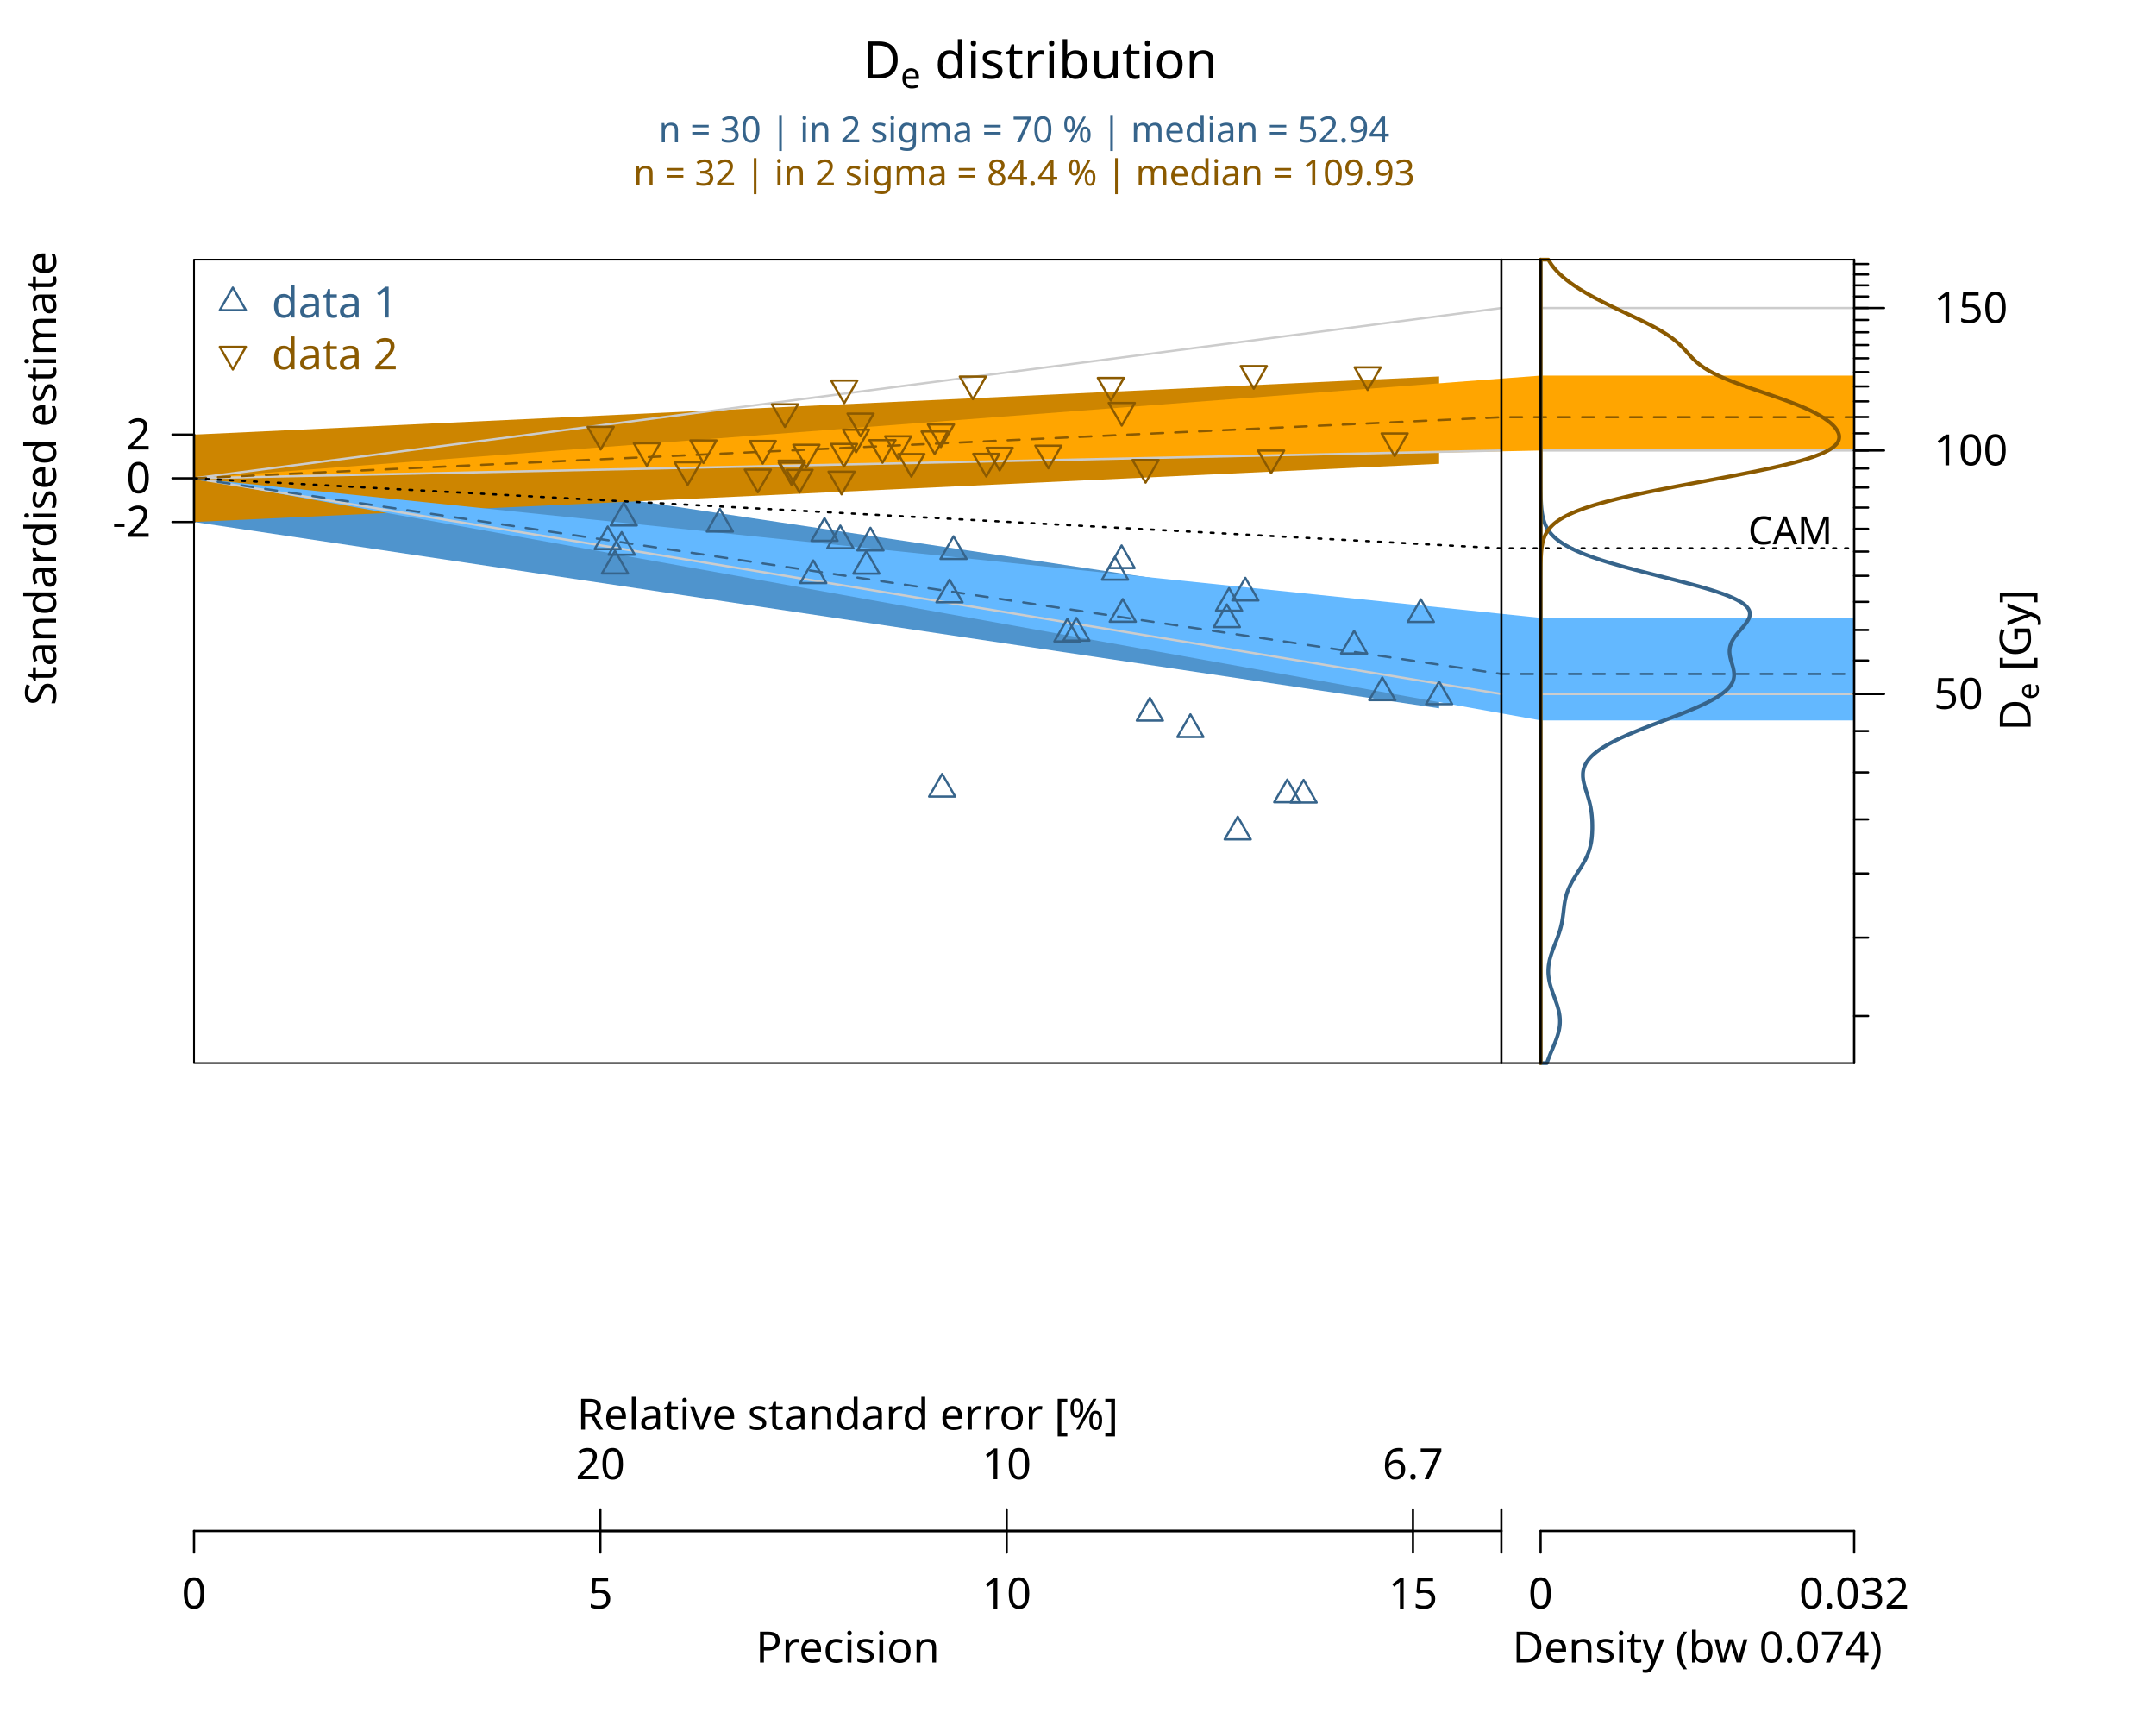
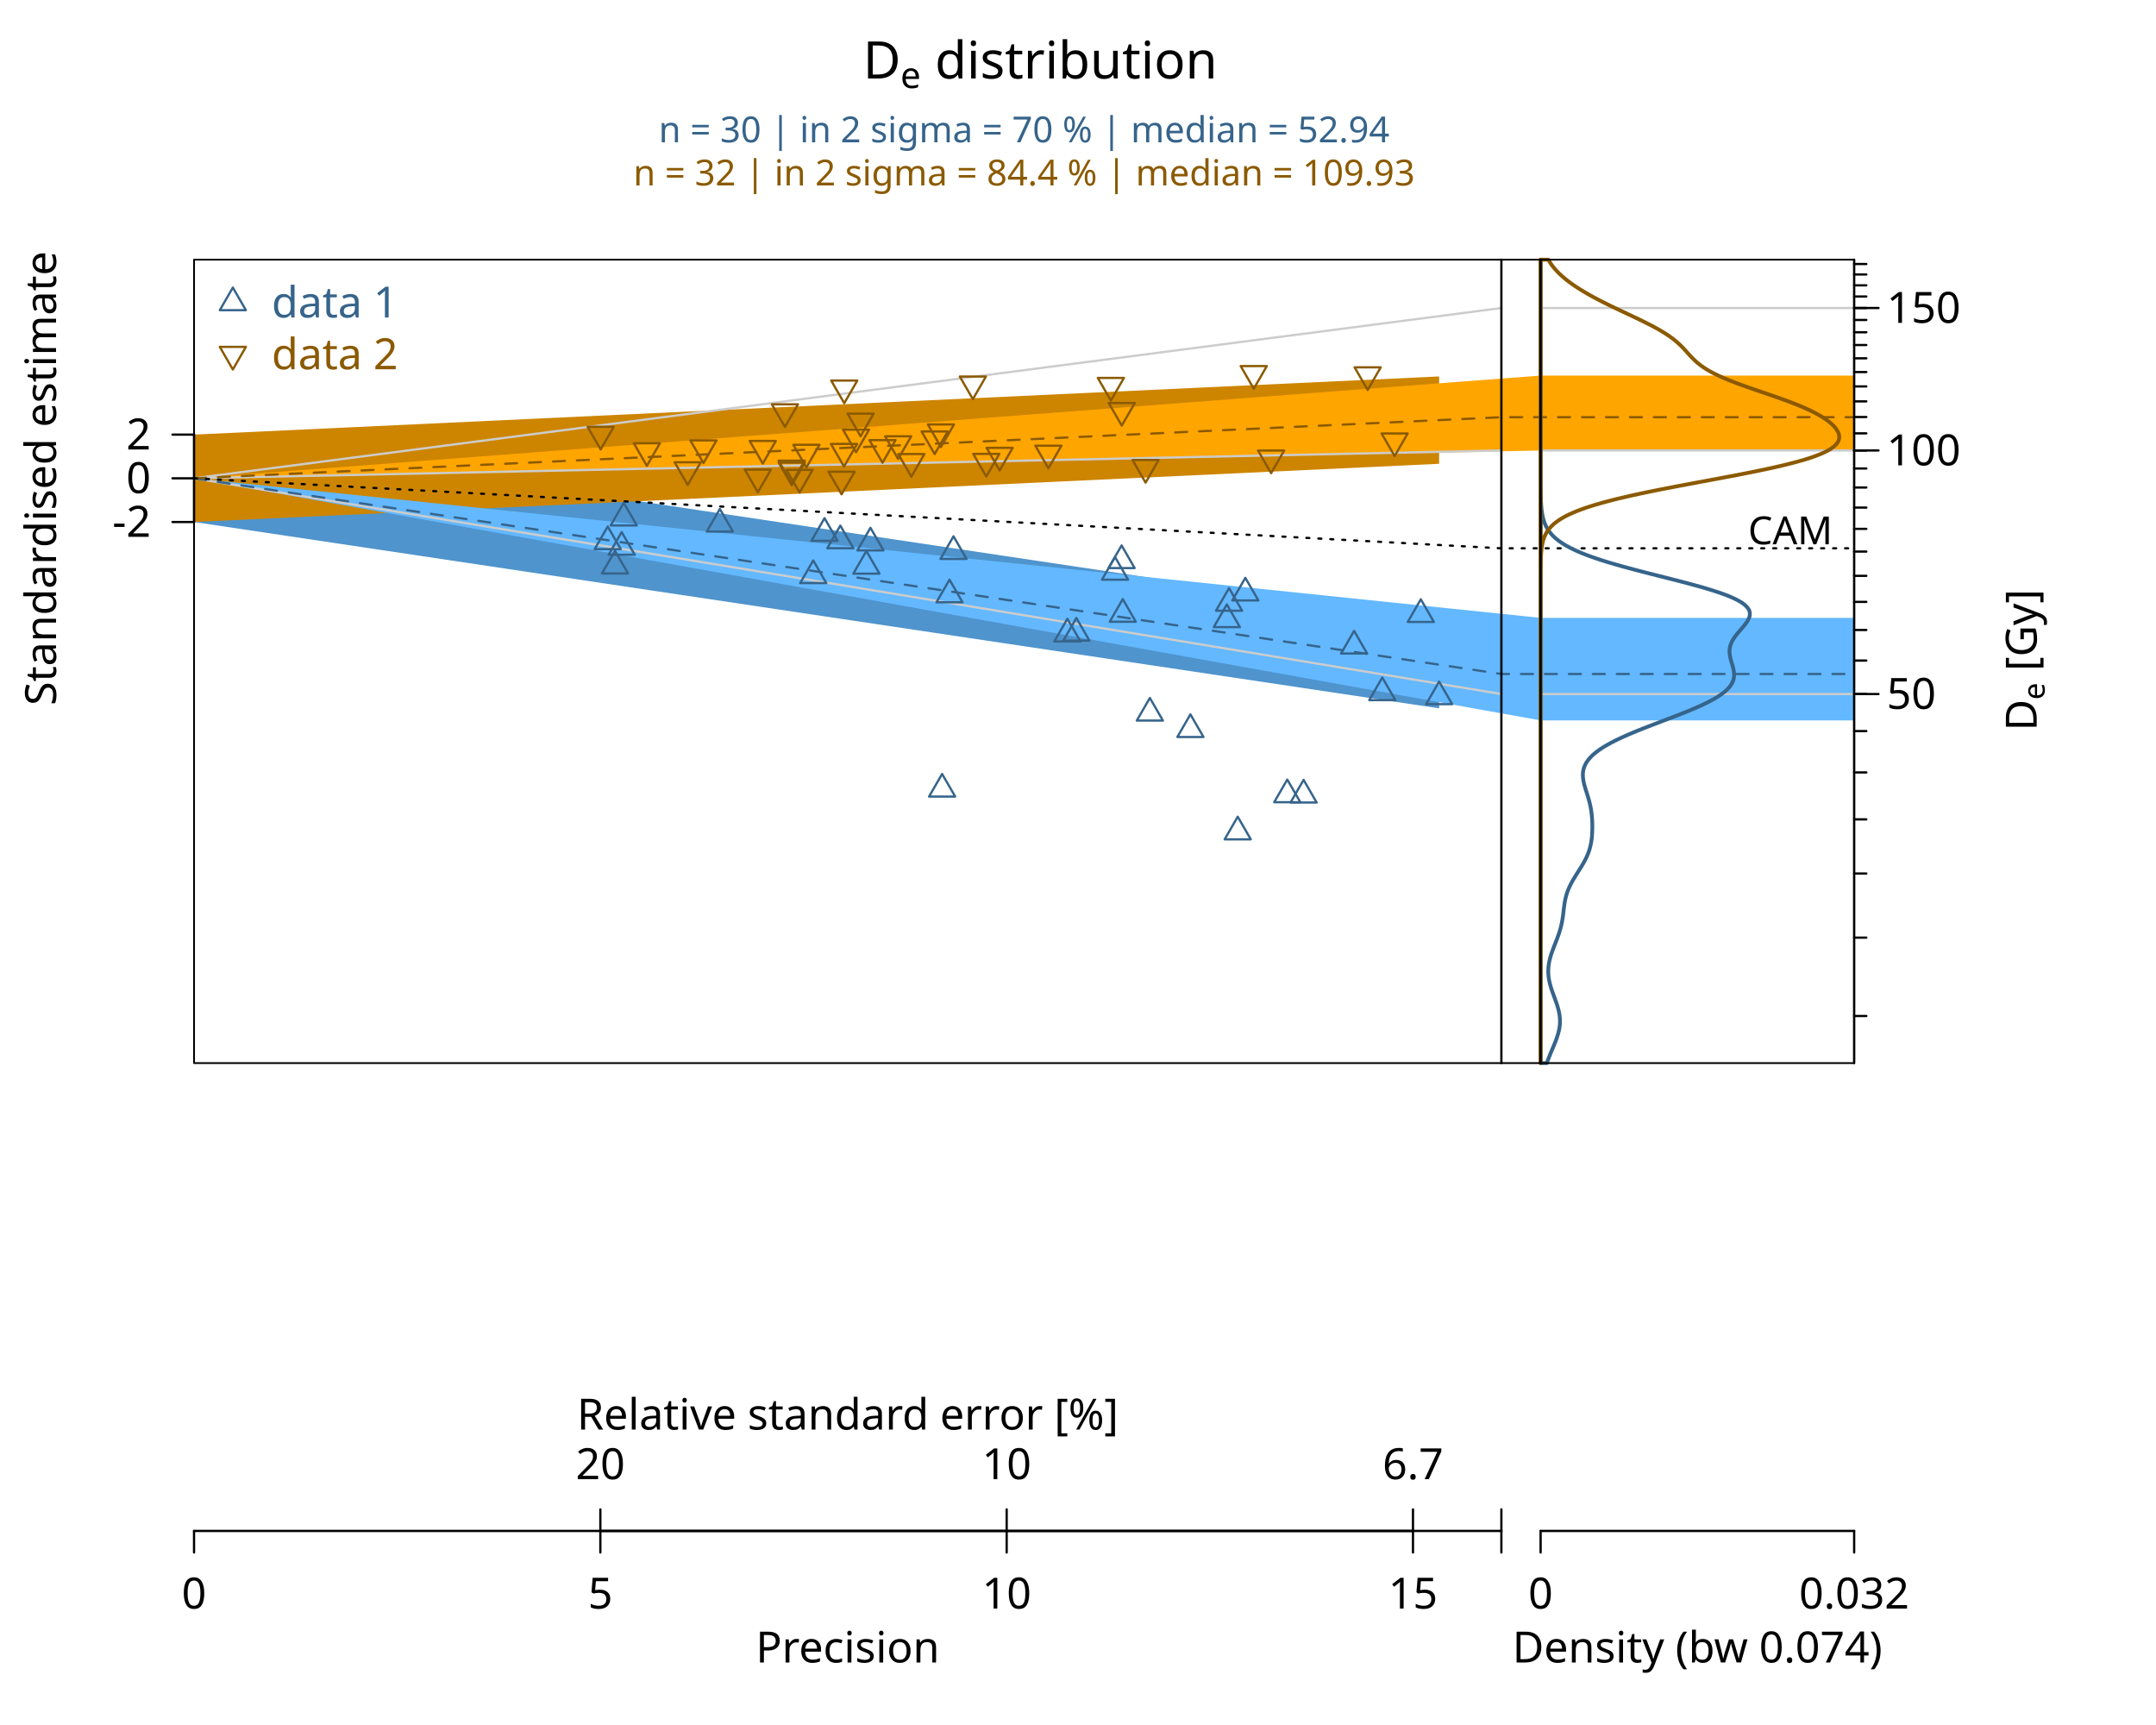
<svg xmlns="http://www.w3.org/2000/svg" class="svglite" data-engine-version="2.0" width="720.00pt" height="576.00pt" viewBox="0 0 720.00 576.00">
  <defs>
    <style type="text/css">
    .svglite line, .svglite polyline, .svglite polygon, .svglite path, .svglite rect, .svglite circle {
      fill: none;
      stroke: #000000;
      stroke-linecap: round;
      stroke-linejoin: round;
      stroke-miterlimit: 10.00;
    }
  </style>
  </defs>
  <rect width="100%" height="100%" style="stroke: none; fill: #FFFFFF;" />
  <defs>
    <clipPath id="cpMC4wMHw3MjAuMDB8MC4wMHw1NzYuMDA=">
      <rect x="0.00" y="0.00" width="720.00" height="576.00" />
    </clipPath>
  </defs>
  <g clip-path="url(#cpMC4wMHw3MjAuMDB8MC4wMHw1NzYuMDA=)">
    <text transform="translate(18.72,159.71) rotate(-90)" text-anchor="middle" style="font-size: 14.40px; font-family: sans;" textLength="143.30px" lengthAdjust="spacingAndGlyphs">Standardised estimate</text>
    <polygon points="64.80,174.30 64.80,145.12 480.60,207.36 480.60,236.53 " style="stroke-width: 0.75; stroke: none; fill: #4F94CD;" />
    <polygon points="64.80,174.30 64.80,145.12 480.60,125.70 480.60,154.87 " style="stroke-width: 0.75; stroke: none; fill: #CD8500;" />
    <polygon points="619.20,550.25 619.20,13.70 1173.60,13.70 1173.60,550.25 " style="stroke-width: 0.75; stroke: none; fill: #FFFFFF;" />
    <polygon points="64.80,159.71 501.39,204.96 514.49,206.32 619.20,206.32 619.20,240.55 514.49,240.55 501.39,238.20 " style="stroke-width: 0.75; stroke: none; fill: #63B8FF;" />
    <polygon points="64.80,159.71 501.39,126.41 514.49,125.41 619.20,125.41 619.20,150.43 514.49,150.43 501.39,150.70 " style="stroke-width: 0.75; stroke: none; fill: #FFA500;" />
    <polyline points="64.80,159.71 501.39,231.75 " style="stroke-width: 0.75; stroke: #CCCCCC;" />
    <polyline points="514.49,231.75 619.20,231.75 " style="stroke-width: 0.75; stroke: #CCCCCC;" />
    <polyline points="64.80,159.71 501.39,150.42 " style="stroke-width: 0.75; stroke: #CCCCCC;" />
    <polyline points="514.49,150.42 619.20,150.42 " style="stroke-width: 0.75; stroke: #CCCCCC;" />
    <polyline points="64.80,159.71 501.39,102.85 " style="stroke-width: 0.75; stroke: #CCCCCC;" />
    <polyline points="514.49,102.85 619.20,102.85 " style="stroke-width: 0.75; stroke: #CCCCCC;" />
    <polyline points="64.80,159.71 501.39,225.05 514.49,225.05 619.20,225.05 " style="stroke-width: 0.75; stroke: #36648B; stroke-dasharray: 4.00,4.00;" />
    <polyline points="64.80,159.71 501.39,139.31 514.49,139.31 619.20,139.31 " style="stroke-width: 0.75; stroke: #8B5A00; stroke-dasharray: 4.00,4.00;" />
    <polyline points="64.80,159.71 501.39,183.09 619.20,183.09 " style="stroke-width: 0.75; stroke-dasharray: 1.00,3.00;" />
    <text x="612.00" y="181.74" text-anchor="end" style="font-size: 12.96px; font-family: sans;" textLength="28.81px" lengthAdjust="spacingAndGlyphs">CAM</text>
    <text x="288.21" y="26.21" style="font-size: 17.28px; font-family: sans;" textLength="12.48px" lengthAdjust="spacingAndGlyphs">D</text>
    <text x="300.69" y="29.40" style="font-size: 12.10px; font-family: sans;" textLength="6.73px" lengthAdjust="spacingAndGlyphs">e</text>
    <text x="307.42" y="26.21" style="font-size: 17.28px; font-family: sans;" textLength="4.80px" lengthAdjust="spacingAndGlyphs"> </text>
    <text x="312.22" y="26.21" style="font-size: 17.28px; font-family: sans;" textLength="83.57px" lengthAdjust="spacingAndGlyphs">distribution</text>
    <line x1="64.80" y1="511.20" x2="471.87" y2="511.20" style="stroke-width: 0.75;" />
    <line x1="64.80" y1="511.20" x2="64.80" y2="518.40" style="stroke-width: 0.75;" />
    <line x1="200.49" y1="511.20" x2="200.49" y2="518.40" style="stroke-width: 0.75;" />
    <line x1="336.18" y1="511.20" x2="336.18" y2="518.40" style="stroke-width: 0.75;" />
    <line x1="471.87" y1="511.20" x2="471.87" y2="518.40" style="stroke-width: 0.75;" />
    <text x="64.80" y="537.12" text-anchor="middle" style="font-size: 14.40px; font-family: sans;" textLength="8.01px" lengthAdjust="spacingAndGlyphs">0</text>
    <text x="200.49" y="537.12" text-anchor="middle" style="font-size: 14.40px; font-family: sans;" textLength="8.01px" lengthAdjust="spacingAndGlyphs">5</text>
    <text x="336.18" y="537.12" text-anchor="middle" style="font-size: 14.40px; font-family: sans;" textLength="16.02px" lengthAdjust="spacingAndGlyphs">10</text>
    <text x="471.87" y="537.12" text-anchor="middle" style="font-size: 14.40px; font-family: sans;" textLength="16.02px" lengthAdjust="spacingAndGlyphs">15</text>
    <polyline points="471.87,511.20 501.39,511.20 " style="stroke-width: 0.75;" />
    <line x1="501.39" y1="511.20" x2="501.39" y2="518.40" style="stroke-width: 0.75;" />
    <line x1="501.39" y1="511.20" x2="501.39" y2="504.00" style="stroke-width: 0.75;" />
    <text x="283.09" y="555.12" text-anchor="middle" style="font-size: 14.40px; font-family: sans;" textLength="59.24px" lengthAdjust="spacingAndGlyphs">Precision</text>
    <text x="283.09" y="477.36" text-anchor="middle" style="font-size: 14.40px; font-family: sans;" textLength="171.29px" lengthAdjust="spacingAndGlyphs">Relative standard error [%]</text>
    <line x1="200.49" y1="511.20" x2="471.87" y2="511.20" style="stroke-width: 0.75;" />
    <line x1="200.49" y1="511.20" x2="200.49" y2="504.00" style="stroke-width: 0.75;" />
    <line x1="336.18" y1="511.20" x2="336.18" y2="504.00" style="stroke-width: 0.75;" />
    <line x1="471.87" y1="511.20" x2="471.87" y2="504.00" style="stroke-width: 0.75;" />
    <text x="200.49" y="493.92" text-anchor="middle" style="font-size: 14.40px; font-family: sans;" textLength="16.02px" lengthAdjust="spacingAndGlyphs">20</text>
    <text x="336.18" y="493.92" text-anchor="middle" style="font-size: 14.40px; font-family: sans;" textLength="16.02px" lengthAdjust="spacingAndGlyphs">10</text>
    <text x="471.87" y="493.92" text-anchor="middle" style="font-size: 14.40px; font-family: sans;" textLength="20.02px" lengthAdjust="spacingAndGlyphs">6.7</text>
    <line x1="64.80" y1="174.30" x2="64.80" y2="145.12" style="stroke-width: 0.75;" />
    <line x1="64.80" y1="174.30" x2="57.60" y2="174.30" style="stroke-width: 0.75;" />
    <line x1="64.80" y1="159.71" x2="57.60" y2="159.71" style="stroke-width: 0.75;" />
    <line x1="64.80" y1="145.12" x2="57.60" y2="145.12" style="stroke-width: 0.75;" />
    <text x="50.40" y="179.25" text-anchor="end" style="font-size: 14.40px; font-family: sans;" textLength="12.80px" lengthAdjust="spacingAndGlyphs">-2</text>
    <text x="50.40" y="164.66" text-anchor="end" style="font-size: 14.40px; font-family: sans;" textLength="8.01px" lengthAdjust="spacingAndGlyphs">0</text>
    <text x="50.40" y="150.08" text-anchor="end" style="font-size: 14.40px; font-family: sans;" textLength="8.01px" lengthAdjust="spacingAndGlyphs">2</text>
-     <polyline points="619.20,339.26 623.86,339.26 " style="stroke-width: 0.75;" />
-     <polyline points="619.20,313.08 623.86,313.08 " style="stroke-width: 0.75;" />
-     <polyline points="619.20,291.68 623.86,291.68 " style="stroke-width: 0.75;" />
-     <polyline points="619.20,273.60 623.86,273.60 " style="stroke-width: 0.75;" />
-     <polyline points="619.20,257.93 623.86,257.93 " style="stroke-width: 0.75;" />
-     <polyline points="619.20,244.11 623.86,244.11 " style="stroke-width: 0.75;" />
-     <polyline points="619.20,231.75 623.86,231.75 " style="stroke-width: 0.75;" />
-     <polyline points="619.20,220.57 623.86,220.57 " style="stroke-width: 0.75;" />
-     <polyline points="619.20,210.36 623.86,210.36 " style="stroke-width: 0.75;" />
-     <polyline points="619.20,200.97 623.86,200.97 " style="stroke-width: 0.75;" />
-     <polyline points="619.20,192.27 623.86,192.27 " style="stroke-width: 0.75;" />
-     <polyline points="619.20,184.18 623.86,184.18 " style="stroke-width: 0.75;" />
-     <polyline points="619.20,176.60 623.86,176.60 " style="stroke-width: 0.75;" />
-     <polyline points="619.20,169.49 623.86,169.49 " style="stroke-width: 0.75;" />
-     <polyline points="619.20,162.78 623.86,162.78 " style="stroke-width: 0.75;" />
-     <polyline points="619.20,156.44 623.86,156.44 " style="stroke-width: 0.75;" />
-     <polyline points="619.20,150.42 623.86,150.42 " style="stroke-width: 0.75;" />
-     <polyline points="619.20,144.70 623.86,144.70 " style="stroke-width: 0.75;" />
-     <polyline points="619.20,139.24 623.86,139.24 " style="stroke-width: 0.75;" />
-     <polyline points="619.20,134.02 623.86,134.02 " style="stroke-width: 0.75;" />
-     <polyline points="619.20,129.03 623.86,129.03 " style="stroke-width: 0.75;" />
-     <polyline points="619.20,124.24 623.86,124.24 " style="stroke-width: 0.75;" />
-     <polyline points="619.20,119.64 623.86,119.64 " style="stroke-width: 0.75;" />
-     <polyline points="619.20,115.21 623.86,115.21 " style="stroke-width: 0.75;" />
-     <polyline points="619.20,110.94 623.86,110.94 " style="stroke-width: 0.75;" />
-     <polyline points="619.20,106.83 623.86,106.83 " style="stroke-width: 0.75;" />
-     <polyline points="619.20,102.85 623.86,102.85 " style="stroke-width: 0.75;" />
-     <polyline points="619.20,99.00 623.86,99.00 " style="stroke-width: 0.75;" />
-     <polyline points="619.20,95.28 623.86,95.28 " style="stroke-width: 0.75;" />
-     <polyline points="619.20,91.66 623.86,91.66 " style="stroke-width: 0.75;" />
-     <polyline points="619.20,88.16 623.86,88.16 " style="stroke-width: 0.75;" />
-     <polyline points="619.20,231.75 629.18,231.75 " style="stroke-width: 0.75;" />
-     <polyline points="619.20,150.42 629.18,150.42 " style="stroke-width: 0.75;" />
-     <polyline points="619.20,102.85 629.18,102.85 " style="stroke-width: 0.75;" />
+     <polyline points="619.20,339.26 623.27,339.26 " style="stroke-width: 0.75;" />
+     <polyline points="619.20,313.08 623.27,313.08 " style="stroke-width: 0.75;" />
+     <polyline points="619.20,291.68 623.27,291.68 " style="stroke-width: 0.75;" />
+     <polyline points="619.20,273.60 623.27,273.60 " style="stroke-width: 0.75;" />
+     <polyline points="619.20,257.93 623.27,257.93 " style="stroke-width: 0.75;" />
+     <polyline points="619.20,244.11 623.27,244.11 " style="stroke-width: 0.75;" />
+     <polyline points="619.20,231.75 623.27,231.75 " style="stroke-width: 0.75;" />
+     <polyline points="619.20,220.57 623.27,220.57 " style="stroke-width: 0.75;" />
+     <polyline points="619.20,210.36 623.27,210.36 " style="stroke-width: 0.75;" />
+     <polyline points="619.20,200.97 623.27,200.97 " style="stroke-width: 0.75;" />
+     <polyline points="619.20,192.27 623.27,192.27 " style="stroke-width: 0.75;" />
+     <polyline points="619.20,184.18 623.27,184.18 " style="stroke-width: 0.75;" />
+     <polyline points="619.20,176.60 623.27,176.60 " style="stroke-width: 0.75;" />
+     <polyline points="619.20,169.49 623.27,169.49 " style="stroke-width: 0.75;" />
+     <polyline points="619.20,162.78 623.27,162.78 " style="stroke-width: 0.75;" />
+     <polyline points="619.20,156.44 623.27,156.44 " style="stroke-width: 0.75;" />
+     <polyline points="619.20,150.42 623.27,150.42 " style="stroke-width: 0.75;" />
+     <polyline points="619.20,144.70 623.27,144.70 " style="stroke-width: 0.75;" />
+     <polyline points="619.20,139.24 623.27,139.24 " style="stroke-width: 0.75;" />
+     <polyline points="619.20,134.02 623.27,134.02 " style="stroke-width: 0.75;" />
+     <polyline points="619.20,129.03 623.27,129.03 " style="stroke-width: 0.75;" />
+     <polyline points="619.20,124.24 623.27,124.24 " style="stroke-width: 0.75;" />
+     <polyline points="619.20,119.64 623.27,119.64 " style="stroke-width: 0.75;" />
+     <polyline points="619.20,115.21 623.27,115.21 " style="stroke-width: 0.75;" />
+     <polyline points="619.20,110.94 623.27,110.94 " style="stroke-width: 0.75;" />
+     <polyline points="619.20,106.83 623.27,106.83 " style="stroke-width: 0.75;" />
+     <polyline points="619.20,102.85 623.27,102.85 " style="stroke-width: 0.75;" />
+     <polyline points="619.20,99.00 623.27,99.00 " style="stroke-width: 0.75;" />
+     <polyline points="619.20,95.28 623.27,95.28 " style="stroke-width: 0.75;" />
+     <polyline points="619.20,91.66 623.27,91.66 " style="stroke-width: 0.75;" />
+     <polyline points="619.20,88.16 623.27,88.16 " style="stroke-width: 0.75;" />
+     <polyline points="619.20,231.75 627.34,231.75 " style="stroke-width: 0.75;" />
+     <polyline points="619.20,150.42 627.34,150.42 " style="stroke-width: 0.75;" />
+     <polyline points="619.20,102.85 627.34,102.85 " style="stroke-width: 0.75;" />
    <polyline points="501.39,354.98 501.39,86.70 " style="stroke-width: 0.75;" />
    <polyline points="619.20,354.98 619.20,86.70 " style="stroke-width: 0.75;" />
-     <text x="645.81" y="236.71" style="font-size: 14.40px; font-family: sans;" textLength="16.02px" lengthAdjust="spacingAndGlyphs">50</text>
-     <text x="645.81" y="155.38" style="font-size: 14.40px; font-family: sans;" textLength="24.03px" lengthAdjust="spacingAndGlyphs">100</text>
-     <text x="645.81" y="107.81" style="font-size: 14.40px; font-family: sans;" textLength="24.03px" lengthAdjust="spacingAndGlyphs">150</text>
-     <text transform="translate(678.13,244.05) rotate(-90)" style="font-size: 14.40px; font-family: sans;" textLength="10.40px" lengthAdjust="spacingAndGlyphs">D</text>
-     <text transform="translate(680.79,233.65) rotate(-90)" style="font-size: 10.08px; font-family: sans;" textLength="5.61px" lengthAdjust="spacingAndGlyphs">e</text>
-     <text transform="translate(678.13,228.04) rotate(-90)" style="font-size: 14.40px; font-family: sans;" textLength="4.00px" lengthAdjust="spacingAndGlyphs"> </text>
-     <text transform="translate(678.13,224.04) rotate(-90)" style="font-size: 14.40px; font-family: sans;" textLength="26.41px" lengthAdjust="spacingAndGlyphs">[Gy]</text>
+     <text x="630.06" y="236.70" style="font-size: 14.40px; font-family: sans;" textLength="16.02px" lengthAdjust="spacingAndGlyphs">50</text>
+     <text x="630.06" y="155.38" style="font-size: 14.40px; font-family: sans;" textLength="24.03px" lengthAdjust="spacingAndGlyphs">100</text>
+     <text x="630.06" y="107.80" style="font-size: 14.40px; font-family: sans;" textLength="24.03px" lengthAdjust="spacingAndGlyphs">150</text>
+     <text transform="translate(680.15,244.05) rotate(-90)" style="font-size: 14.40px; font-family: sans;" textLength="10.40px" lengthAdjust="spacingAndGlyphs">D</text>
+     <text transform="translate(682.81,233.65) rotate(-90)" style="font-size: 10.08px; font-family: sans;" textLength="5.61px" lengthAdjust="spacingAndGlyphs">e</text>
+     <text transform="translate(680.15,228.04) rotate(-90)" style="font-size: 14.40px; font-family: sans;" textLength="4.00px" lengthAdjust="spacingAndGlyphs"> </text>
+     <text transform="translate(680.15,224.04) rotate(-90)" style="font-size: 14.40px; font-family: sans;" textLength="26.41px" lengthAdjust="spacingAndGlyphs">[Gy]</text>
    <polygon points="314.62,258.43 318.99,265.98 310.26,265.98 " style="stroke-width: 0.75; stroke: #36648B; fill: none;" />
    <polygon points="413.34,272.71 417.70,280.27 408.97,280.27 " style="stroke-width: 0.75; stroke: #36648B; fill: none;" />
    <polygon points="429.89,260.31 434.25,267.86 425.52,267.86 " style="stroke-width: 0.75; stroke: #36648B; fill: none;" />
    <polygon points="435.34,260.41 439.70,267.97 430.98,267.97 " style="stroke-width: 0.75; stroke: #36648B; fill: none;" />
    <polygon points="397.54,238.53 401.90,246.09 393.18,246.09 " style="stroke-width: 0.75; stroke: #36648B; fill: none;" />
    <polygon points="384.00,233.05 388.36,240.61 379.63,240.61 " style="stroke-width: 0.75; stroke: #36648B; fill: none;" />
    <polygon points="205.38,183.93 209.74,191.49 201.01,191.49 " style="stroke-width: 0.75; stroke: #36648B; fill: none;" />
    <polygon points="461.62,226.23 465.98,233.78 457.26,233.78 " style="stroke-width: 0.75; stroke: #36648B; fill: none;" />
    <polygon points="356.46,206.63 360.82,214.19 352.09,214.19 " style="stroke-width: 0.75; stroke: #36648B; fill: none;" />
    <polygon points="359.46,206.36 363.82,213.92 355.10,213.92 " style="stroke-width: 0.75; stroke: #36648B; fill: none;" />
    <polygon points="480.60,227.59 484.96,235.14 476.24,235.14 " style="stroke-width: 0.75; stroke: #36648B; fill: none;" />
    <polygon points="207.61,177.68 211.98,185.24 203.25,185.24 " style="stroke-width: 0.75; stroke: #36648B; fill: none;" />
    <polygon points="271.59,187.14 275.95,194.70 267.22,194.70 " style="stroke-width: 0.75; stroke: #36648B; fill: none;" />
    <polygon points="317.09,193.56 321.45,201.12 312.72,201.12 " style="stroke-width: 0.75; stroke: #36648B; fill: none;" />
    <polygon points="202.95,175.81 207.31,183.37 198.58,183.37 " style="stroke-width: 0.75; stroke: #36648B; fill: none;" />
    <polygon points="374.95,200.05 379.31,207.61 370.59,207.61 " style="stroke-width: 0.75; stroke: #36648B; fill: none;" />
    <polygon points="452.20,210.66 456.56,218.22 447.84,218.22 " style="stroke-width: 0.75; stroke: #36648B; fill: none;" />
    <polygon points="409.71,201.84 414.07,209.40 405.34,209.40 " style="stroke-width: 0.75; stroke: #36648B; fill: none;" />
    <polygon points="289.33,183.98 293.69,191.54 284.97,191.54 " style="stroke-width: 0.75; stroke: #36648B; fill: none;" />
    <polygon points="410.44,196.38 414.81,203.93 406.08,203.93 " style="stroke-width: 0.75; stroke: #36648B; fill: none;" />
    <polygon points="474.48,200.12 478.85,207.68 470.12,207.68 " style="stroke-width: 0.75; stroke: #36648B; fill: none;" />
    <polygon points="415.88,192.95 420.25,200.50 411.52,200.50 " style="stroke-width: 0.75; stroke: #36648B; fill: none;" />
    <polygon points="372.36,186.00 376.73,193.56 368.00,193.56 " style="stroke-width: 0.75; stroke: #36648B; fill: none;" />
    <polygon points="280.63,175.51 285.00,183.07 276.27,183.07 " style="stroke-width: 0.75; stroke: #36648B; fill: none;" />
    <polygon points="318.43,179.08 322.79,186.64 314.07,186.64 " style="stroke-width: 0.75; stroke: #36648B; fill: none;" />
    <polygon points="290.69,176.24 295.06,183.80 286.33,183.80 " style="stroke-width: 0.75; stroke: #36648B; fill: none;" />
    <polygon points="208.30,167.89 212.67,175.45 203.94,175.45 " style="stroke-width: 0.75; stroke: #36648B; fill: none;" />
    <polygon points="374.56,182.13 378.92,189.69 370.19,189.69 " style="stroke-width: 0.75; stroke: #36648B; fill: none;" />
    <polygon points="275.35,173.02 279.71,180.58 270.98,180.58 " style="stroke-width: 0.75; stroke: #36648B; fill: none;" />
    <polygon points="240.40,169.95 244.76,177.50 236.03,177.50 " style="stroke-width: 0.75; stroke: #36648B; fill: none;" />
    <polygon points="281.05,165.07 285.41,157.51 276.68,157.51 " style="stroke-width: 0.75; stroke: #8B5A00; fill: none;" />
    <polygon points="267.02,164.45 271.38,156.89 262.66,156.89 " style="stroke-width: 0.75; stroke: #8B5A00; fill: none;" />
    <polygon points="253.08,164.37 257.45,156.81 248.72,156.81 " style="stroke-width: 0.75; stroke: #8B5A00; fill: none;" />
    <polygon points="382.57,161.16 386.93,153.60 378.20,153.60 " style="stroke-width: 0.75; stroke: #8B5A00; fill: none;" />
    <polygon points="264.41,162.05 268.77,154.49 260.05,154.49 " style="stroke-width: 0.75; stroke: #8B5A00; fill: none;" />
    <polygon points="264.37,161.38 268.73,153.82 260.00,153.82 " style="stroke-width: 0.75; stroke: #8B5A00; fill: none;" />
    <polygon points="229.65,161.92 234.02,154.36 225.29,154.36 " style="stroke-width: 0.75; stroke: #8B5A00; fill: none;" />
    <polygon points="424.49,158.00 428.85,150.44 420.12,150.44 " style="stroke-width: 0.75; stroke: #8B5A00; fill: none;" />
    <polygon points="329.37,159.12 333.73,151.56 325.01,151.56 " style="stroke-width: 0.75; stroke: #8B5A00; fill: none;" />
    <polygon points="304.34,159.17 308.71,151.61 299.98,151.61 " style="stroke-width: 0.75; stroke: #8B5A00; fill: none;" />
    <polygon points="333.83,157.09 338.19,149.53 329.47,149.53 " style="stroke-width: 0.75; stroke: #8B5A00; fill: none;" />
    <polygon points="350.11,156.37 354.47,148.82 345.75,148.82 " style="stroke-width: 0.75; stroke: #8B5A00; fill: none;" />
    <polygon points="465.74,152.29 470.10,144.73 461.38,144.73 " style="stroke-width: 0.75; stroke: #8B5A00; fill: none;" />
    <polygon points="281.85,155.79 286.22,148.24 277.49,148.24 " style="stroke-width: 0.75; stroke: #8B5A00; fill: none;" />
    <polygon points="269.29,156.09 273.66,148.53 264.93,148.53 " style="stroke-width: 0.75; stroke: #8B5A00; fill: none;" />
    <polygon points="294.71,154.51 299.07,146.96 290.34,146.96 " style="stroke-width: 0.75; stroke: #8B5A00; fill: none;" />
    <polygon points="299.94,153.24 304.30,145.68 295.58,145.68 " style="stroke-width: 0.75; stroke: #8B5A00; fill: none;" />
    <polygon points="254.72,154.80 259.09,147.24 250.36,147.24 " style="stroke-width: 0.75; stroke: #8B5A00; fill: none;" />
    <polygon points="312.13,151.63 316.49,144.07 307.76,144.07 " style="stroke-width: 0.75; stroke: #8B5A00; fill: none;" />
    <polygon points="234.92,154.62 239.28,147.06 230.55,147.06 " style="stroke-width: 0.75; stroke: #8B5A00; fill: none;" />
    <polygon points="216.02,155.56 220.38,148.00 211.66,148.00 " style="stroke-width: 0.75; stroke: #8B5A00; fill: none;" />
    <polygon points="314.22,149.28 318.59,141.72 309.86,141.72 " style="stroke-width: 0.75; stroke: #8B5A00; fill: none;" />
    <polygon points="285.88,151.03 290.24,143.47 281.52,143.47 " style="stroke-width: 0.75; stroke: #8B5A00; fill: none;" />
    <polygon points="374.61,142.11 378.98,134.56 370.25,134.56 " style="stroke-width: 0.75; stroke: #8B5A00; fill: none;" />
    <polygon points="287.39,145.67 291.75,138.11 283.03,138.11 " style="stroke-width: 0.75; stroke: #8B5A00; fill: none;" />
    <polygon points="456.73,130.22 461.10,122.66 452.37,122.66 " style="stroke-width: 0.75; stroke: #8B5A00; fill: none;" />
    <polygon points="418.70,129.80 423.06,122.24 414.33,122.24 " style="stroke-width: 0.75; stroke: #8B5A00; fill: none;" />
    <polygon points="370.98,133.76 375.34,126.20 366.61,126.20 " style="stroke-width: 0.75; stroke: #8B5A00; fill: none;" />
    <polygon points="200.59,150.08 204.96,142.52 196.23,142.52 " style="stroke-width: 0.75; stroke: #8B5A00; fill: none;" />
    <polygon points="262.13,142.56 266.49,135.01 257.77,135.01 " style="stroke-width: 0.75; stroke: #8B5A00; fill: none;" />
    <polygon points="324.89,133.29 329.25,125.73 320.52,125.73 " style="stroke-width: 0.75; stroke: #8B5A00; fill: none;" />
    <polygon points="281.94,134.64 286.30,127.08 277.58,127.08 " style="stroke-width: 0.75; stroke: #8B5A00; fill: none;" />
    <polygon points="514.49,354.98 516.58,354.98 516.76,354.46 516.95,353.93 517.15,353.41 517.35,352.88 517.56,352.36 517.77,351.83 517.99,351.31 518.21,350.78 518.43,350.26 518.65,349.73 518.87,349.21 519.09,348.68 519.30,348.16 519.51,347.63 519.70,347.11 519.89,346.58 520.07,346.06 520.23,345.53 520.38,345.01 520.52,344.48 520.64,343.96 520.74,343.43 520.82,342.91 520.89,342.38 520.93,341.86 520.95,341.33 520.95,340.81 520.94,340.28 520.90,339.76 520.85,339.23 520.77,338.71 520.68,338.18 520.57,337.66 520.44,337.13 520.30,336.61 520.15,336.08 519.99,335.56 519.81,335.03 519.63,334.51 519.44,333.98 519.25,333.46 519.06,332.93 518.87,332.41 518.68,331.88 518.49,331.36 518.31,330.83 518.13,330.31 517.96,329.78 517.81,329.26 517.66,328.73 517.53,328.21 517.41,327.68 517.31,327.16 517.22,326.63 517.15,326.11 517.10,325.58 517.06,325.06 517.05,324.53 517.05,324.01 517.07,323.48 517.11,322.96 517.16,322.43 517.24,321.91 517.33,321.38 517.43,320.86 517.55,320.33 517.69,319.81 517.84,319.28 518.00,318.76 518.18,318.23 518.36,317.71 518.55,317.18 518.75,316.66 518.95,316.13 519.15,315.61 519.36,315.08 519.56,314.56 519.76,314.03 519.97,313.51 520.16,312.98 520.35,312.46 520.53,311.93 520.71,311.41 520.87,310.88 521.03,310.36 521.18,309.83 521.31,309.31 521.43,308.78 521.55,308.26 521.65,307.73 521.74,307.21 521.83,306.68 521.91,306.16 521.98,305.63 522.05,305.11 522.11,304.58 522.17,304.06 522.23,303.53 522.30,303.01 522.36,302.48 522.44,301.96 522.52,301.43 522.61,300.91 522.72,300.38 522.83,299.86 522.97,299.33 523.11,298.81 523.27,298.28 523.45,297.76 523.65,297.23 523.87,296.71 524.10,296.18 524.35,295.66 524.61,295.13 524.89,294.61 525.19,294.08 525.49,293.56 525.81,293.03 526.13,292.51 526.46,291.98 526.79,291.46 527.12,290.93 527.45,290.41 527.78,289.88 528.11,289.36 528.42,288.83 528.73,288.31 529.02,287.78 529.31,287.26 529.57,286.73 529.83,286.21 530.06,285.68 530.28,285.16 530.48,284.63 530.67,284.11 530.83,283.58 530.98,283.06 531.11,282.53 531.23,282.01 531.34,281.48 531.43,280.96 531.50,280.43 531.57,279.91 531.62,279.38 531.66,278.86 531.70,278.33 531.72,277.81 531.74,277.28 531.76,276.76 531.76,276.23 531.76,275.71 531.75,275.18 531.74,274.66 531.72,274.13 531.69,273.61 531.65,273.08 531.61,272.56 531.56,272.03 531.50,271.51 531.43,270.98 531.35,270.46 531.26,269.93 531.17,269.41 531.05,268.88 530.93,268.36 530.80,267.83 530.67,267.31 530.52,266.78 530.37,266.26 530.21,265.73 530.04,265.21 529.88,264.68 529.71,264.16 529.55,263.63 529.39,263.11 529.24,262.58 529.09,262.06 528.96,261.53 528.85,261.01 528.75,260.48 528.68,259.95 528.62,259.43 528.61,258.90 528.61,258.38 528.65,257.85 528.73,257.33 528.84,256.80 529.00,256.28 529.20,255.75 529.45,255.23 529.73,254.70 530.08,254.18 530.47,253.65 530.91,253.13 531.40,252.60 531.95,252.08 532.56,251.55 533.22,251.03 533.93,250.50 534.69,249.98 535.51,249.45 536.39,248.93 537.32,248.40 538.29,247.88 539.31,247.35 540.39,246.83 541.51,246.30 542.67,245.78 543.86,245.25 545.10,244.73 546.37,244.20 547.67,243.68 548.99,243.15 550.33,242.63 551.70,242.10 553.07,241.58 554.45,241.05 555.83,240.53 557.21,240.00 558.58,239.48 559.94,238.95 561.29,238.43 562.61,237.90 563.90,237.38 565.16,236.85 566.38,236.33 567.57,235.80 568.72,235.28 569.80,234.75 570.84,234.23 571.82,233.70 572.75,233.18 573.62,232.65 574.42,232.13 575.16,231.60 575.83,231.08 576.45,230.55 576.99,230.03 577.46,229.50 577.87,228.98 578.22,228.45 578.51,227.93 578.73,227.40 578.90,226.88 579.02,226.35 579.09,225.83 579.11,225.30 579.09,224.78 579.03,224.25 578.95,223.73 578.84,223.20 578.70,222.68 578.55,222.15 578.40,221.63 578.24,221.10 578.09,220.58 577.95,220.05 577.82,219.53 577.72,219.00 577.64,218.48 577.59,217.95 577.58,217.43 577.60,216.90 577.67,216.38 577.77,215.85 577.93,215.33 578.13,214.80 578.36,214.28 578.64,213.75 578.96,213.23 579.32,212.70 579.71,212.18 580.12,211.65 580.56,211.13 581.01,210.60 581.46,210.08 581.92,209.55 582.36,209.03 582.78,208.50 583.17,207.98 583.52,207.45 583.83,206.93 584.08,206.40 584.26,205.88 584.35,205.35 584.37,204.83 584.30,204.30 584.13,203.78 583.83,203.25 583.43,202.73 582.92,202.20 582.30,201.68 581.54,201.15 580.65,200.63 579.65,200.10 578.54,199.58 577.32,199.05 575.96,198.53 574.49,198.00 572.94,197.48 571.29,196.95 569.55,196.43 567.73,195.90 565.84,195.38 563.90,194.85 561.91,194.33 559.88,193.80 557.82,193.28 555.75,192.75 553.67,192.23 551.60,191.70 549.54,191.18 547.51,190.65 545.51,190.13 543.54,189.60 541.63,189.08 539.78,188.55 537.98,188.03 536.25,187.50 534.58,186.98 533.00,186.45 531.49,185.93 530.06,185.40 528.70,184.88 527.42,184.35 526.24,183.83 525.13,183.30 524.09,182.78 523.12,182.25 522.24,181.73 521.43,181.20 520.68,180.68 519.99,180.15 519.36,179.63 518.80,179.10 518.29,178.58 517.83,178.05 517.41,177.53 517.04,177.00 516.72,176.48 516.42,175.95 516.16,175.43 515.93,174.90 515.73,174.38 515.56,173.85 515.40,173.33 515.27,172.80 515.15,172.28 515.05,171.75 514.96,171.23 514.89,170.70 514.82,170.18 514.77,169.65 514.72,169.13 514.68,168.60 514.65,168.08 514.62,167.55 514.60,167.03 514.58,166.50 514.56,165.98 514.55,165.45 514.54,164.93 514.53,164.40 514.52,163.88 514.51,163.35 514.51,162.83 514.50,162.30 514.50,161.78 514.50,161.25 514.50,160.73 514.49,160.20 514.49,159.68 514.49,159.15 514.49,158.63 514.49,158.10 514.49,157.58 514.49,157.05 514.49,156.53 514.49,156.00 514.49,155.48 514.49,154.95 514.49,154.43 514.49,153.90 514.49,153.38 514.49,152.85 514.49,152.33 514.49,151.80 514.49,151.28 514.49,150.75 514.49,150.23 514.49,149.70 514.49,149.18 514.49,148.65 514.49,148.13 514.49,147.60 514.49,147.08 514.49,146.55 514.49,146.03 514.49,145.50 514.49,144.98 514.49,144.45 514.49,143.93 514.49,143.40 514.49,142.88 514.49,142.35 514.49,141.83 514.49,141.30 514.49,140.78 514.49,140.25 514.49,139.73 514.49,139.20 514.49,138.68 514.49,138.15 514.49,137.63 514.49,137.10 514.49,136.58 514.49,136.05 514.49,135.53 514.49,135.00 514.49,134.48 514.49,133.95 514.49,133.43 514.49,132.90 514.49,132.38 514.49,131.85 514.49,131.33 514.49,130.80 514.49,130.28 514.49,129.75 514.49,129.23 514.49,128.70 514.49,128.18 514.49,127.65 514.49,127.13 514.49,126.60 514.49,126.08 514.49,125.55 514.49,125.03 514.49,124.50 514.49,123.98 514.49,123.45 514.49,122.93 514.49,122.40 514.49,121.88 514.49,121.35 514.49,120.83 514.49,120.30 514.49,119.78 514.49,119.25 514.49,118.73 514.49,118.20 514.49,117.68 514.49,117.15 514.49,116.63 514.49,116.10 514.49,115.58 514.49,115.05 514.49,114.53 514.49,114.00 514.49,113.48 514.49,112.95 514.49,112.43 514.49,111.90 514.49,111.38 514.49,110.85 514.49,110.33 514.49,109.80 514.49,109.28 514.49,108.75 514.49,108.23 514.49,107.70 514.49,107.18 514.49,106.65 514.49,106.13 514.49,105.60 514.49,105.08 514.49,104.55 514.49,104.03 514.49,103.50 514.49,102.98 514.49,102.45 514.49,101.93 514.49,101.40 514.49,100.88 514.49,100.35 514.49,99.83 514.49,99.30 514.49,98.78 514.49,98.25 514.49,97.73 514.49,97.20 514.49,96.68 514.49,96.15 514.49,95.63 514.49,95.10 514.49,94.58 514.49,94.05 514.49,93.53 514.49,93.00 514.49,92.48 514.49,91.95 514.49,91.43 514.49,90.90 514.49,90.38 514.49,89.85 514.49,89.33 514.49,88.80 514.49,88.28 514.49,87.75 514.49,87.23 514.49,86.70 514.49,86.70 " style="stroke-width: 1.27; stroke: #36648B; fill: none;" />
    <polygon points="514.49,354.98 514.49,354.98 514.49,354.46 514.49,353.93 514.49,353.41 514.49,352.88 514.49,352.36 514.49,351.83 514.49,351.31 514.49,350.78 514.49,350.26 514.49,349.73 514.49,349.21 514.49,348.68 514.49,348.16 514.49,347.63 514.49,347.11 514.49,346.58 514.49,346.06 514.49,345.53 514.49,345.01 514.49,344.48 514.49,343.96 514.49,343.43 514.49,342.91 514.49,342.38 514.49,341.86 514.49,341.33 514.49,340.81 514.49,340.28 514.49,339.76 514.49,339.23 514.49,338.71 514.49,338.18 514.49,337.66 514.49,337.13 514.49,336.61 514.49,336.08 514.49,335.56 514.49,335.03 514.49,334.51 514.49,333.98 514.49,333.46 514.49,332.93 514.49,332.41 514.49,331.88 514.49,331.36 514.49,330.83 514.49,330.31 514.49,329.78 514.49,329.26 514.49,328.73 514.49,328.21 514.49,327.68 514.49,327.16 514.49,326.63 514.49,326.11 514.49,325.58 514.49,325.06 514.49,324.53 514.49,324.01 514.49,323.48 514.49,322.96 514.49,322.43 514.49,321.91 514.49,321.38 514.49,320.86 514.49,320.33 514.49,319.81 514.49,319.28 514.49,318.76 514.49,318.23 514.49,317.71 514.49,317.18 514.49,316.66 514.49,316.13 514.49,315.61 514.49,315.08 514.49,314.56 514.49,314.03 514.49,313.51 514.49,312.98 514.49,312.46 514.49,311.93 514.49,311.41 514.49,310.88 514.49,310.36 514.49,309.83 514.49,309.31 514.49,308.78 514.49,308.26 514.49,307.73 514.49,307.21 514.49,306.68 514.49,306.16 514.49,305.63 514.49,305.11 514.49,304.58 514.49,304.06 514.49,303.53 514.49,303.01 514.49,302.48 514.49,301.96 514.49,301.43 514.49,300.91 514.49,300.38 514.49,299.86 514.49,299.33 514.49,298.81 514.49,298.28 514.49,297.76 514.49,297.23 514.49,296.71 514.49,296.18 514.49,295.66 514.49,295.13 514.49,294.61 514.49,294.08 514.49,293.56 514.49,293.03 514.49,292.51 514.49,291.98 514.49,291.46 514.49,290.93 514.49,290.41 514.49,289.88 514.49,289.36 514.49,288.83 514.49,288.31 514.49,287.78 514.49,287.26 514.49,286.73 514.49,286.21 514.49,285.68 514.49,285.16 514.49,284.63 514.49,284.11 514.49,283.58 514.49,283.06 514.49,282.53 514.49,282.01 514.49,281.48 514.49,280.96 514.49,280.43 514.49,279.91 514.49,279.38 514.49,278.86 514.49,278.33 514.49,277.81 514.49,277.28 514.49,276.76 514.49,276.23 514.49,275.71 514.49,275.18 514.49,274.66 514.49,274.13 514.49,273.61 514.49,273.08 514.49,272.56 514.49,272.03 514.49,271.51 514.49,270.98 514.49,270.46 514.49,269.93 514.49,269.41 514.49,268.88 514.49,268.36 514.49,267.83 514.49,267.31 514.49,266.78 514.49,266.26 514.49,265.73 514.49,265.21 514.49,264.68 514.49,264.16 514.49,263.63 514.49,263.11 514.49,262.58 514.49,262.06 514.49,261.53 514.49,261.01 514.49,260.48 514.49,259.95 514.49,259.43 514.49,258.90 514.49,258.38 514.49,257.85 514.49,257.33 514.49,256.80 514.49,256.28 514.49,255.75 514.49,255.23 514.49,254.70 514.49,254.18 514.49,253.65 514.49,253.13 514.49,252.60 514.49,252.08 514.49,251.55 514.49,251.03 514.49,250.50 514.49,249.98 514.49,249.45 514.49,248.93 514.49,248.40 514.49,247.88 514.49,247.35 514.49,246.83 514.49,246.30 514.49,245.78 514.49,245.25 514.49,244.73 514.49,244.20 514.49,243.68 514.49,243.15 514.49,242.63 514.49,242.10 514.49,241.58 514.49,241.05 514.49,240.53 514.49,240.00 514.49,239.48 514.49,238.95 514.49,238.43 514.49,237.90 514.49,237.38 514.49,236.85 514.49,236.33 514.49,235.80 514.49,235.28 514.49,234.75 514.49,234.23 514.49,233.70 514.49,233.18 514.49,232.65 514.49,232.13 514.49,231.60 514.49,231.08 514.49,230.55 514.49,230.03 514.49,229.50 514.49,228.98 514.49,228.45 514.49,227.93 514.49,227.40 514.49,226.88 514.49,226.35 514.49,225.83 514.49,225.30 514.49,224.78 514.49,224.25 514.49,223.73 514.49,223.20 514.49,222.68 514.49,222.15 514.49,221.63 514.49,221.10 514.49,220.58 514.49,220.05 514.49,219.53 514.49,219.00 514.49,218.48 514.49,217.95 514.49,217.43 514.49,216.90 514.49,216.38 514.49,215.85 514.49,215.33 514.49,214.80 514.49,214.28 514.49,213.75 514.49,213.23 514.49,212.70 514.49,212.18 514.49,211.65 514.49,211.13 514.49,210.60 514.49,210.08 514.49,209.55 514.49,209.03 514.49,208.50 514.49,207.98 514.49,207.45 514.49,206.93 514.49,206.40 514.49,205.88 514.49,205.35 514.49,204.83 514.49,204.30 514.49,203.78 514.49,203.25 514.49,202.73 514.49,202.20 514.49,201.68 514.49,201.15 514.49,200.63 514.49,200.10 514.49,199.58 514.49,199.05 514.49,198.53 514.49,198.00 514.49,197.48 514.49,196.95 514.49,196.43 514.49,195.90 514.49,195.38 514.49,194.85 514.49,194.33 514.49,193.80 514.49,193.28 514.49,192.75 514.49,192.23 514.50,191.70 514.50,191.18 514.50,190.65 514.51,190.13 514.51,189.60 514.52,189.08 514.52,188.55 514.53,188.03 514.55,187.50 514.56,186.98 514.58,186.45 514.60,185.93 514.63,185.40 514.66,184.88 514.70,184.35 514.75,183.83 514.80,183.30 514.87,182.78 514.95,182.25 515.05,181.73 515.16,181.20 515.29,180.68 515.44,180.15 515.62,179.63 515.83,179.10 516.07,178.58 516.34,178.05 516.65,177.53 517.02,177.00 517.43,176.48 517.89,175.95 518.40,175.43 518.97,174.90 519.63,174.38 520.36,173.85 521.16,173.33 522.04,172.80 523.00,172.28 524.07,171.75 525.24,171.23 526.50,170.70 527.86,170.18 529.31,169.65 530.89,169.13 532.59,168.60 534.38,168.08 536.28,167.55 538.28,167.03 540.39,166.50 542.62,165.98 544.93,165.45 547.33,164.93 549.81,164.40 552.37,163.88 555.01,163.35 557.71,162.83 560.44,162.30 563.22,161.78 566.03,161.25 568.85,160.73 571.67,160.20 574.48,159.68 577.26,159.15 580.02,158.63 582.71,158.10 585.34,157.58 587.91,157.05 590.39,156.53 592.79,156.00 595.05,155.48 597.21,154.95 599.25,154.43 601.18,153.90 602.98,153.38 604.62,152.85 606.12,152.33 607.49,151.80 608.74,151.28 609.85,150.75 610.81,150.23 611.63,149.70 612.33,149.18 612.92,148.65 613.40,148.13 613.76,147.60 614.00,147.08 614.15,146.55 614.21,146.03 614.19,145.50 614.09,144.98 613.90,144.45 613.64,143.93 613.31,143.40 612.93,142.88 612.47,142.35 611.95,141.83 611.37,141.30 610.74,140.78 610.04,140.25 609.29,139.73 608.47,139.20 607.59,138.68 606.65,138.15 605.65,137.63 604.60,137.10 603.47,136.58 602.29,136.05 601.05,135.53 599.76,135.00 598.42,134.48 597.03,133.95 595.60,133.43 594.13,132.90 592.64,132.38 591.12,131.85 589.59,131.33 588.06,130.80 586.52,130.28 585.00,129.75 583.50,129.23 582.02,128.70 580.58,128.18 579.19,127.65 577.84,127.13 576.54,126.60 575.31,126.08 574.14,125.55 573.04,125.03 572.00,124.50 571.02,123.98 570.11,123.45 569.28,122.93 568.51,122.40 567.79,121.88 567.12,121.35 566.50,120.83 565.93,120.30 565.39,119.78 564.87,119.25 564.38,118.73 563.90,118.20 563.43,117.68 562.96,117.15 562.48,116.63 561.98,116.10 561.47,115.58 560.93,115.05 560.36,114.53 559.76,114.00 559.12,113.48 558.45,112.95 557.73,112.43 556.96,111.90 556.16,111.38 555.32,110.85 554.44,110.33 553.52,109.80 552.57,109.28 551.58,108.75 550.56,108.23 549.52,107.70 548.46,107.18 547.38,106.65 546.28,106.13 545.17,105.60 544.06,105.08 542.95,104.55 541.83,104.03 540.72,103.50 539.62,102.98 538.52,102.45 537.44,101.93 536.38,101.40 535.33,100.88 534.30,100.35 533.29,99.83 532.30,99.30 531.35,98.78 530.41,98.25 529.50,97.73 528.62,97.20 527.76,96.68 526.93,96.15 526.13,95.63 525.36,95.10 524.62,94.58 523.91,94.05 523.23,93.53 522.58,93.00 521.96,92.48 521.37,91.95 520.80,91.43 520.27,90.90 519.78,90.38 519.31,89.85 518.86,89.33 518.45,88.80 518.06,88.28 517.71,87.75 517.38,87.23 517.07,86.70 514.49,86.70 " style="stroke-width: 1.27; stroke: #8B5A00; fill: none;" />
    <line x1="514.49" y1="511.20" x2="619.20" y2="511.20" style="stroke-width: 0.75;" />
    <line x1="514.49" y1="511.20" x2="514.49" y2="518.40" style="stroke-width: 0.75;" />
    <line x1="619.20" y1="511.20" x2="619.20" y2="518.40" style="stroke-width: 0.75;" />
    <text x="514.49" y="537.12" text-anchor="middle" style="font-size: 14.40px; font-family: sans;" textLength="8.01px" lengthAdjust="spacingAndGlyphs">0</text>
    <text x="619.20" y="537.12" text-anchor="middle" style="font-size: 14.40px; font-family: sans;" textLength="36.04px" lengthAdjust="spacingAndGlyphs">0.032</text>
    <text x="566.84" y="555.12" text-anchor="middle" style="font-size: 14.40px; font-family: sans;" textLength="120.07px" lengthAdjust="spacingAndGlyphs">Density (bw 0.074)</text>
    <polyline points="514.49,354.98 514.49,86.70 " style="stroke-width: 0.75;" />
    <polygon points="64.80,86.70 619.20,86.70 619.20,354.98 64.80,354.98 " style="stroke-width: 0.60; fill: none;" />
    <polygon points="77.76,96.02 82.12,103.58 73.40,103.58 " style="stroke-width: 0.75; stroke: #36648B; fill: none;" />
    <polygon points="77.76,123.38 82.12,115.82 73.40,115.82 " style="stroke-width: 0.75; stroke: #8B5A00; fill: none;" />
    <text x="90.72" y="106.02" style="font-size: 14.40px; fill: #36648B; font-family: sans;" textLength="40.04px" lengthAdjust="spacingAndGlyphs">data 1</text>
    <text x="90.72" y="123.30" style="font-size: 14.40px; fill: #8B5A00; font-family: sans;" textLength="40.04px" lengthAdjust="spacingAndGlyphs">data 2</text>
    <text x="342.00" y="47.52" text-anchor="middle" style="font-size: 12.00px; fill: #36648B; font-family: sans;" textLength="232.08px" lengthAdjust="spacingAndGlyphs">n = 30 | in 2 sigma = 70 % | median = 52.94</text>
    <text x="342.00" y="61.92" text-anchor="middle" style="font-size: 12.00px; fill: #8B5A00; font-family: sans;" textLength="248.76px" lengthAdjust="spacingAndGlyphs">n = 32 | in 2 sigma = 84.4 % | median = 109.93</text>
  </g>
</svg>
